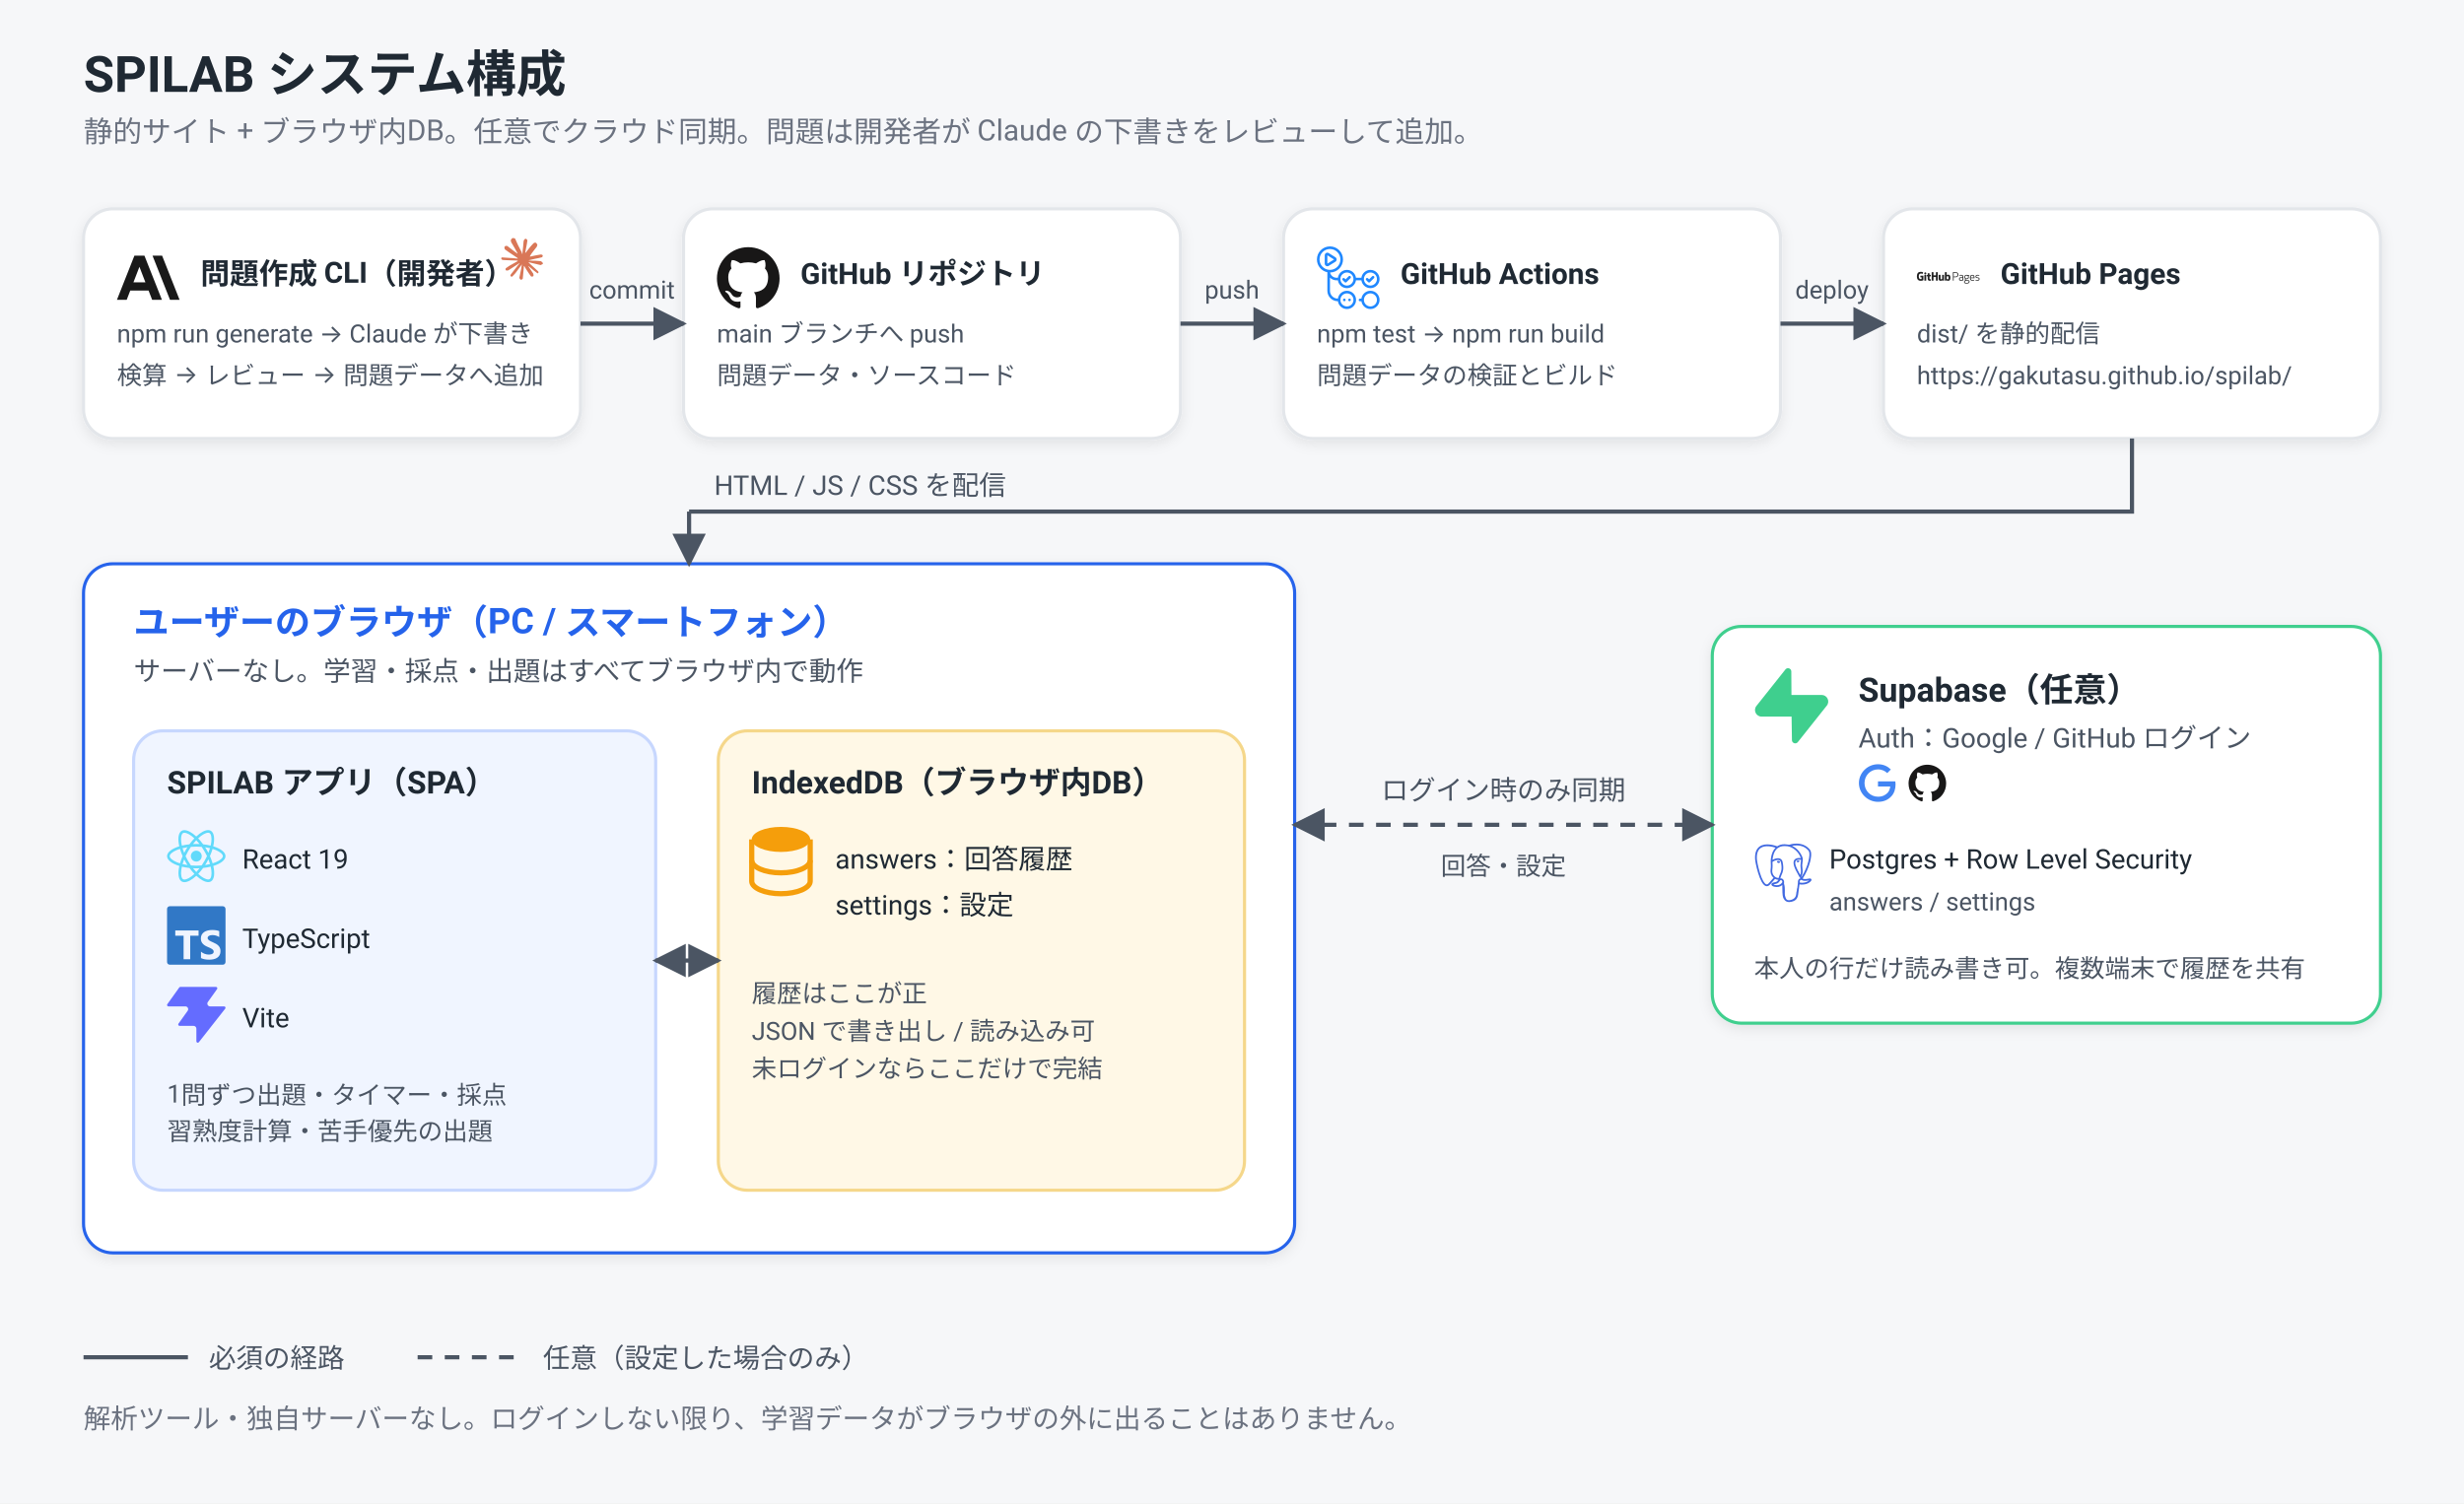
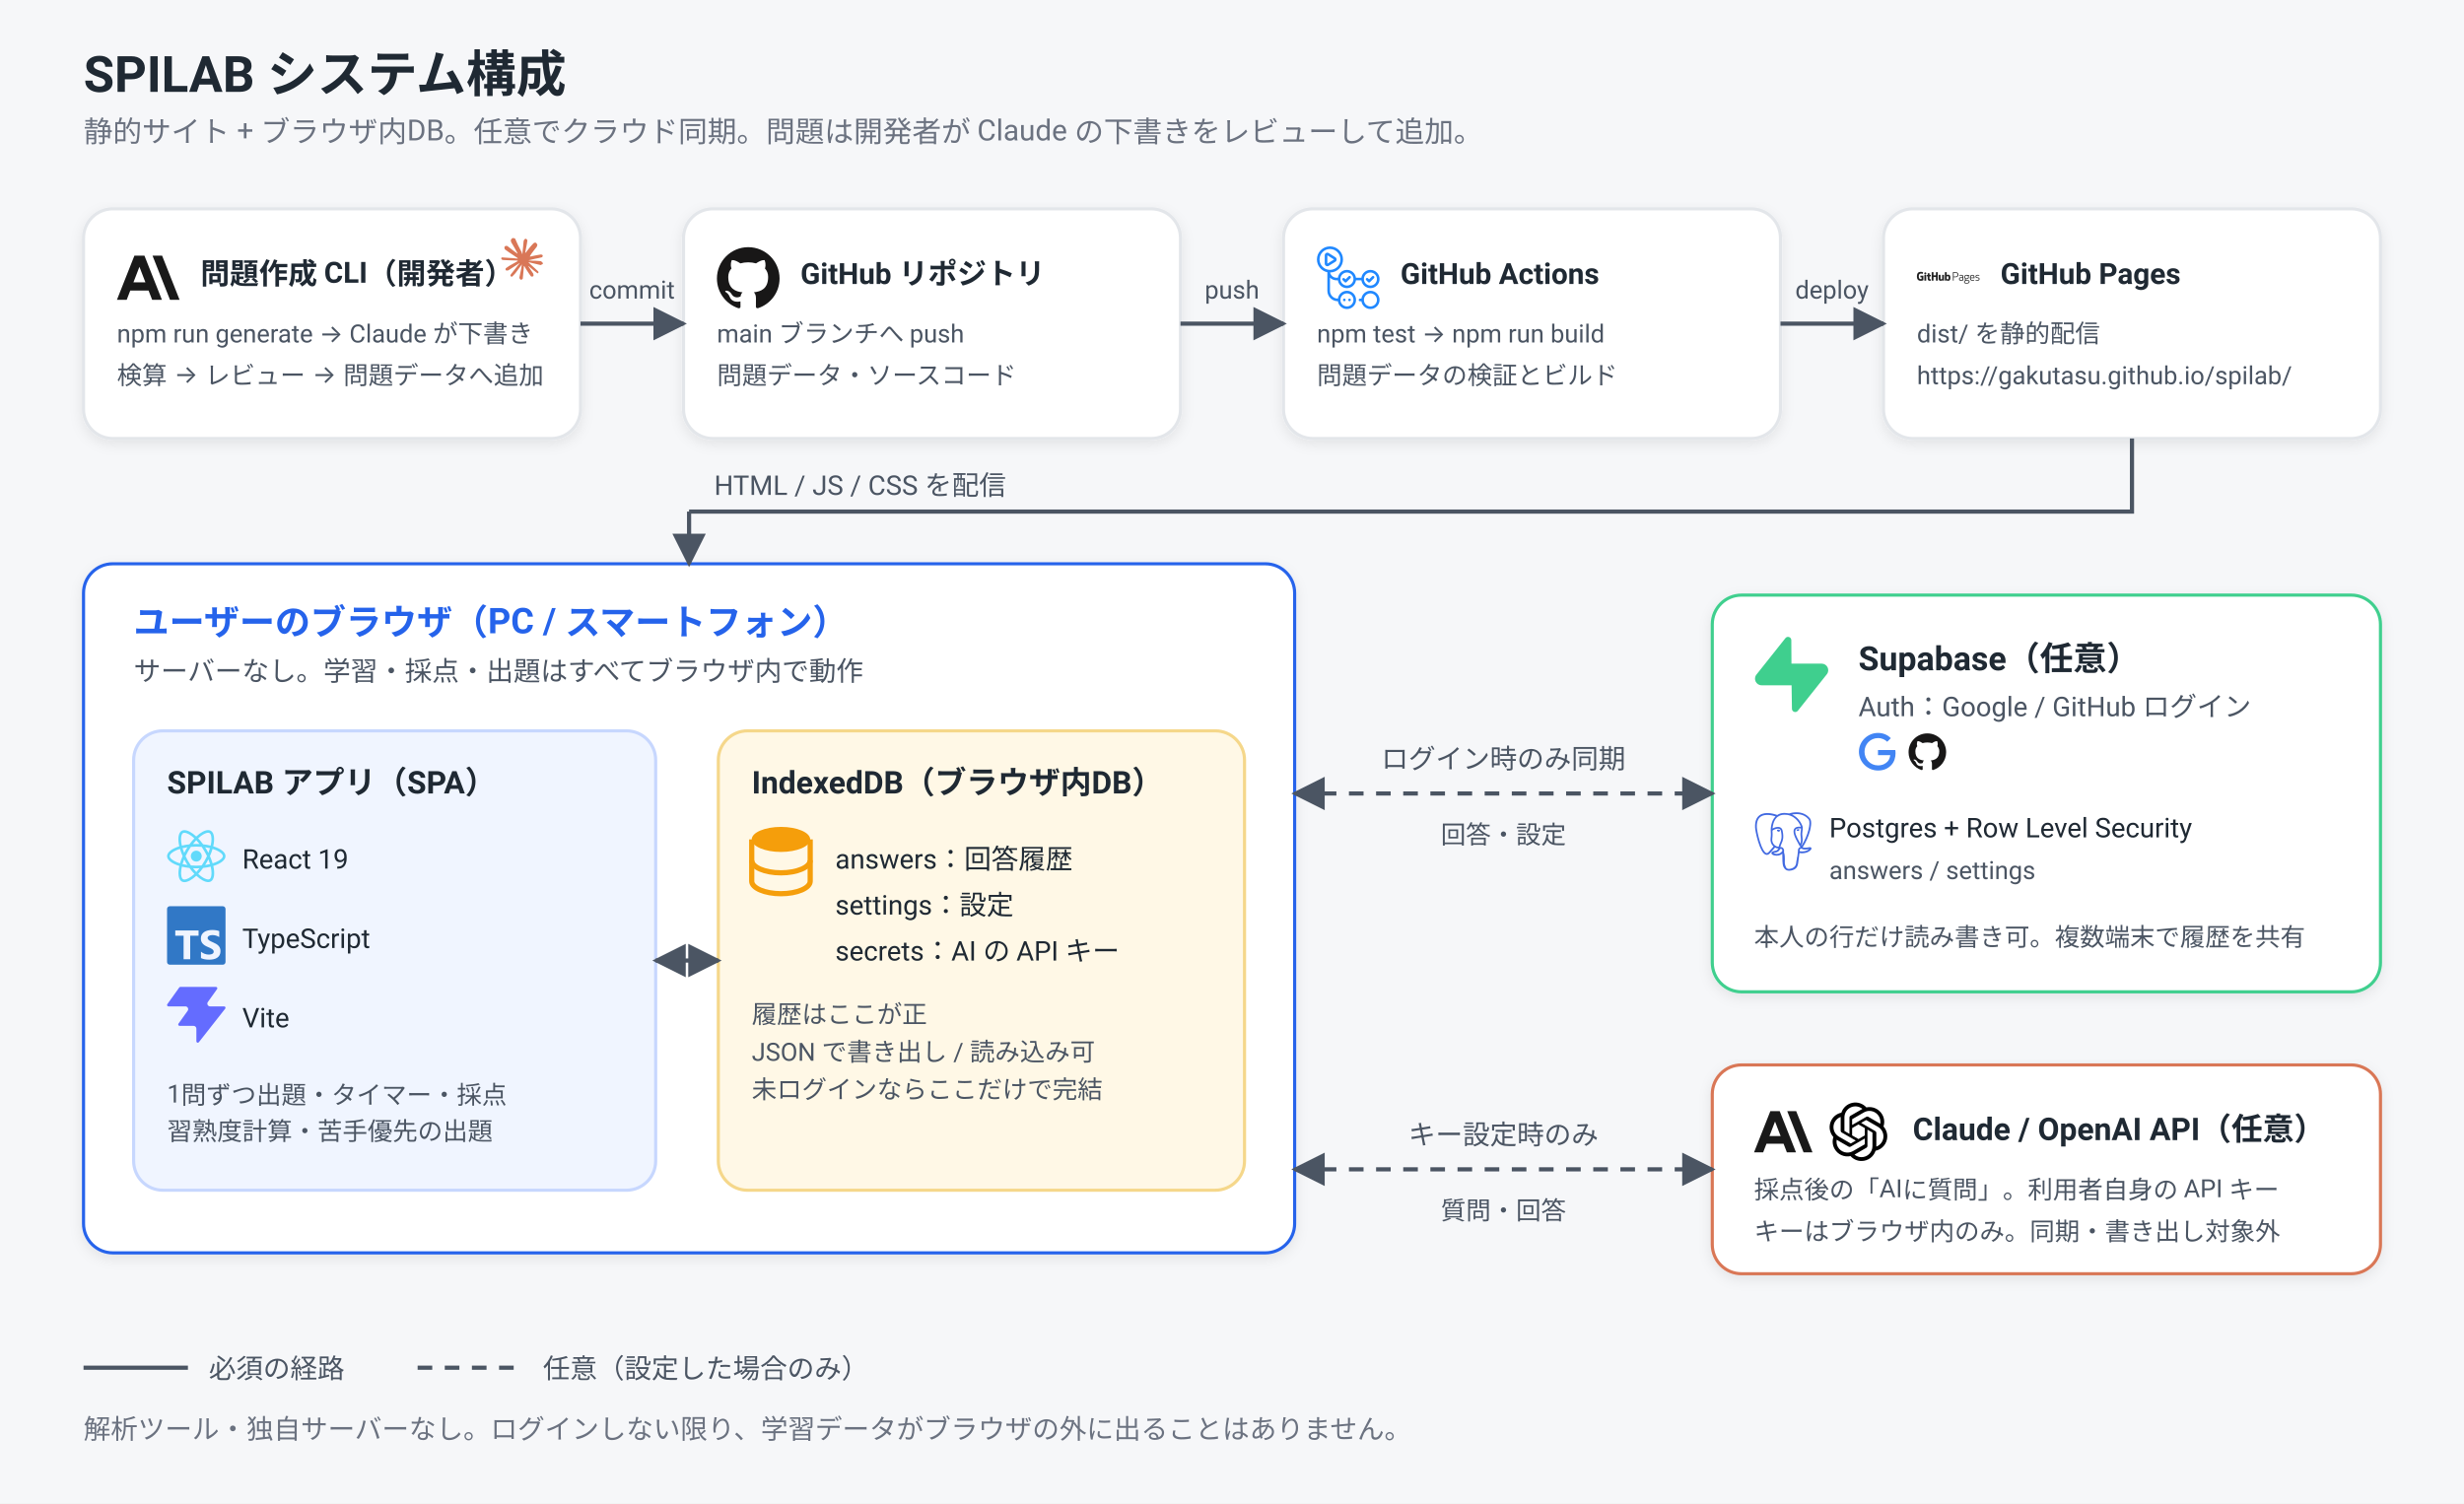
<svg xmlns="http://www.w3.org/2000/svg" viewBox="0 0 1180 720" width="1180" height="720" font-family="system-ui, -apple-system, 'Segoe UI', Roboto, 'Hiragino Sans', 'Noto Sans JP', sans-serif">
  <defs>
    <marker id="arrow" viewBox="0 0 10 10" refX="9" refY="5" markerWidth="8" markerHeight="8" orient="auto-start-reverse">
      <path d="M0,0 L10,5 L0,10 z" fill="#4b5563" />
    </marker>
    <marker id="arrowRev" viewBox="0 0 10 10" refX="1" refY="5" markerWidth="8" markerHeight="8" orient="auto">
      <path d="M10,0 L0,5 L10,10 z" fill="#4b5563" />
    </marker>
    <filter id="shadow" x="-5%" y="-5%" width="110%" height="115%">
      <feDropShadow dx="0" dy="2" stdDeviation="3" flood-color="#0f172a" flood-opacity="0.08" />
    </filter>
  </defs>
  <rect width="1180" height="720" fill="#f6f7f9" />
  <text x="40" y="44" font-size="24" font-weight="700" fill="#1f2933" text-anchor="start">SPILAB システム構成</text>
  <text x="40" y="68" font-size="14" font-weight="400" fill="#6b7280" text-anchor="start">静的サイト + ブラウザ内DB。任意でクラウド同期。問題は開発者が Claude の下書きをレビューして追加。</text>
  <g filter="url(#shadow)">
    <rect x="40.0" y="100" width="238" height="110" rx="14" fill="#ffffff" stroke="#e3e6ea" stroke-width="1.5" />
  </g>
  <g transform="translate(56.0,118) scale(1.25)">
    <path fill="#191919" d="M17.304 3.541h-3.672l6.696 16.918H24Zm-10.608 0L0 20.459h3.744l1.369-3.553h7.005l1.369 3.553h3.744L10.536 3.541Zm-.371 10.223 2.291-5.946 2.291 5.946Z" />
  </g>
  <text x="96.0" y="136" font-size="14" font-weight="700" fill="#1f2933" text-anchor="start">問題作成 CLI（開発者）</text>
  <text x="56.0" y="164" font-size="12" font-weight="400" fill="#4b5563" text-anchor="start">npm run generate → Claude が下書き</text>
  <text x="56.0" y="184" font-size="12" font-weight="400" fill="#4b5563" text-anchor="start">検算 → レビュー → 問題データへ追加</text>
  <g filter="url(#shadow)">
    <rect x="327.333" y="100" width="238" height="110" rx="14" fill="#ffffff" stroke="#e3e6ea" stroke-width="1.5" />
  </g>
  <g transform="translate(343.3333,118) scale(1.25)">
    <path fill="#181717" d="M12 .297c-6.63 0-12 5.373-12 12 0 5.303 3.438 9.8 8.205 11.385.6.113.82-.258.82-.577 0-.285-.01-1.04-.015-2.04-3.338.724-4.042-1.61-4.042-1.61C4.422 18.07 3.633 17.7 3.633 17.7c-1.087-.744.084-.729.084-.729 1.205.084 1.838 1.236 1.838 1.236 1.07 1.835 2.809 1.305 3.495.998.108-.776.417-1.305.76-1.605-2.665-.3-5.466-1.332-5.466-5.93 0-1.31.465-2.38 1.235-3.22-.135-.303-.54-1.523.105-3.176 0 0 1.005-.322 3.3 1.23.96-.267 1.98-.399 3-.405 1.02.006 2.04.138 3 .405 2.28-1.552 3.285-1.23 3.285-1.23.645 1.653.24 2.873.12 3.176.765.84 1.23 1.91 1.23 3.22 0 4.61-2.805 5.625-5.475 5.92.42.36.81 1.096.81 2.22 0 1.606-.015 2.896-.015 3.286 0 .315.21.69.825.57C20.565 22.092 24 17.592 24 12.297c0-6.627-5.373-12-12-12" />
  </g>
  <text x="383.333" y="136" font-size="14" font-weight="700" fill="#1f2933" text-anchor="start">GitHub リポジトリ</text>
  <text x="343.333" y="164" font-size="12" font-weight="400" fill="#4b5563" text-anchor="start">main ブランチへ push</text>
  <text x="343.333" y="184" font-size="12" font-weight="400" fill="#4b5563" text-anchor="start">問題データ・ソースコード</text>
  <g filter="url(#shadow)">
    <rect x="614.667" y="100" width="238" height="110" rx="14" fill="#ffffff" stroke="#e3e6ea" stroke-width="1.5" />
  </g>
  <g transform="translate(630.6667,118) scale(1.25)">
    <path fill="#2088FF" d="M10.984 13.836a.5.5 0 0 1-.353-.146l-.745-.743a.5.5 0 1 1 .706-.708l.392.391 1.181-1.18a.5.5 0 0 1 .708.707l-1.535 1.533a.504.504 0 0 1-.354.146zm9.353-.147l1.534-1.532a.5.5 0 0 0-.707-.707l-1.181 1.18-.392-.391a.5.5 0 1 0-.706.708l.746.743a.497.497 0 0 0 .706-.001zM4.527 7.452l2.557-1.585A1 1 0 0 0 7.09 4.17L4.533 2.56A1 1 0 0 0 3 3.406v3.196a1.001 1.001 0 0 0 1.527.85zm2.03-2.436L4 6.602V3.406l2.557 1.61zM24 12.5c0 1.93-1.57 3.5-3.5 3.5a3.503 3.503 0 0 1-3.46-3h-2.08a3.503 3.503 0 0 1-3.46 3 3.502 3.502 0 0 1-3.46-3h-.558c-.972 0-1.85-.399-2.482-1.042V17c0 1.654 1.346 3 3 3h.04c.244-1.693 1.7-3 3.46-3 1.93 0 3.5 1.57 3.5 3.5S13.43 24 11.5 24a3.502 3.502 0 0 1-3.46-3H8c-2.206 0-4-1.794-4-4V9.899A5.008 5.008 0 0 1 0 5c0-2.757 2.243-5 5-5s5 2.243 5 5a5.005 5.005 0 0 1-4.952 4.998A2.482 2.482 0 0 0 7.482 12h.558c.244-1.693 1.7-3 3.46-3a3.502 3.502 0 0 1 3.46 3h2.08a3.503 3.503 0 0 1 3.46-3c1.93 0 3.5 1.57 3.5 3.5zm-15 8c0 1.378 1.122 2.5 2.5 2.5s2.5-1.122 2.5-2.5-1.122-2.5-2.5-2.5S9 19.122 9 20.5zM5 9c2.206 0 4-1.794 4-4S7.206 1 5 1 1 2.794 1 5s1.794 4 4 4zm9 3.5c0-1.378-1.122-2.5-2.5-2.5S9 11.122 9 12.5s1.122 2.5 2.5 2.5 2.5-1.122 2.5-2.5zm9 0c0-1.378-1.122-2.5-2.5-2.5S18 11.122 18 12.5s1.122 2.5 2.5 2.5 2.5-1.122 2.5-2.5zm-13 8a.5.5 0 1 0 1 0 .5.5 0 0 0-1 0zm2 0a.5.5 0 1 0 1 0 .5.5 0 0 0-1 0zm12 0c0 1.93-1.57 3.5-3.5 3.5a3.503 3.503 0 0 1-3.46-3.002c-.007.001-.013.005-.021.005l-.506.017h-.017a.5.5 0 0 1-.016-.999l.506-.017c.018-.002.035.006.052.007A3.503 3.503 0 0 1 20.5 17c1.93 0 3.5 1.57 3.5 3.5zm-1 0c0-1.378-1.122-2.5-2.5-2.5S18 19.122 18 20.5s1.122 2.5 2.5 2.5 2.5-1.122 2.5-2.5z" />
  </g>
  <text x="670.667" y="136" font-size="14" font-weight="700" fill="#1f2933" text-anchor="start">GitHub Actions</text>
  <text x="630.667" y="164" font-size="12" font-weight="400" fill="#4b5563" text-anchor="start">npm test → npm run build</text>
  <text x="630.667" y="184" font-size="12" font-weight="400" fill="#4b5563" text-anchor="start">問題データの検証とビルド</text>
  <g filter="url(#shadow)">
    <rect x="902.0" y="100" width="238" height="110" rx="14" fill="#ffffff" stroke="#e3e6ea" stroke-width="1.5" />
  </g>
  <g transform="translate(918.0,118) scale(1.25)">
    <path fill="#222222" d="M14.088 13.126h-.296V9.858h.998c.815 0 1.094.47 1.094.98s-.28.98-1.094.98h-.701v1.308zm0-1.582h.74a.642.642 0 0 0 .733-.705.642.642 0 0 0-.732-.706h-.741zm2.881-.37a1.913 1.913 0 0 0-.653.11v-.262a1.756 1.756 0 0 1 .653-.118c.654 0 .824.297.824.732v1.49h-.17l-.066-.174a1.143 1.143 0 0 1-.657.218.663.663 0 0 1-.763-.702c0-.37.205-.645.776-.68l.575-.035v-.122c0-.318-.113-.457-.519-.457zm-.078.85c-.31.03-.445.192-.445.445 0 .196.048.431.462.431a1.056 1.056 0 0 0 .58-.174v-.758zm1.86.493a.252.252 0 0 0-.083.16c0 .11.053.158.166.17l.74.088c.41.044.598.205.598.584 0 .532-.532.74-1.133.74-.61 0-.976-.178-.976-.657a.609.609 0 0 1 .449-.575v-.005a.321.321 0 0 1-.14-.287.392.392 0 0 1 .166-.297.746.746 0 0 1-.349-.714c0-.449.192-.82.85-.82a1.36 1.36 0 0 1 .349.044h.74v.165l-.365.105a.908.908 0 0 1 .126.505c0 .449-.192.82-.85.82a1.397 1.397 0 0 1-.288-.027zm.127.588c-.288.065-.532.2-.532.48 0 .322.244.413.693.413.435 0 .845-.109.845-.48 0-.221-.105-.309-.37-.34zm.727-1.381c0-.288-.056-.554-.566-.554-.51 0-.567.266-.567.554 0 .288.057.553.567.553.51 0 .566-.266.566-.554zm1.637-.82c.74 0 .828.506.828 1.133v.14h-1.438c.018.379.118.723.61.723a1.665 1.665 0 0 0 .719-.122v.261a1.765 1.765 0 0 1-.719.131c-.736 0-.915-.505-.915-1.133s.179-1.133.915-1.133zm-.61 1.024h1.133c0-.387-.022-.753-.523-.753-.506 0-.597.36-.61.753zm2.601-.052c.619.057.767.266.767.623 0 .336-.213.671-.876.671a2.147 2.147 0 0 1-.649-.109V12.8a1.924 1.924 0 0 0 .654.1c.453 0 .575-.192.575-.397 0-.2-.061-.34-.492-.374-.632-.057-.763-.28-.763-.58 0-.31.2-.645.815-.645a1.627 1.627 0 0 1 .627.11v.26a1.799 1.799 0 0 0-.631-.1c-.432 0-.523.162-.523.376 0 .19.078.29.496.326zm-20.787-.659H1.38a.05.05 0 0 0-.05.05v.522a.05.05 0 0 0 .05.05h.416v.649a1.267 1.267 0 0 1-.351.032c-.305 0-.731-.112-.731-1.048s.443-1.06.86-1.06a1.69 1.69 0 0 1 .614.094.05.05 0 0 0 .06-.05l.12-.504a.047.047 0 0 0-.02-.039 1.715 1.715 0 0 0-.903-.165C.73 9.748 0 10.05 0 11.508s.837 1.675 1.542 1.675a1.736 1.736 0 0 0 .938-.25.043.043 0 0 0 .016-.038v-1.628a.05.05 0 0 0-.05-.05zm5.545-1.294a.05.05 0 0 0-.05-.05H7.34a.05.05 0 0 0-.05.05v1.161h-.936V9.923a.05.05 0 0 0-.05-.05h-.6a.05.05 0 0 0-.05.05v3.145a.05.05 0 0 0 .05.05h.6a.05.05 0 0 0 .05-.05v-1.345h.937l-.002 1.345a.05.05 0 0 0 .05.05h.603a.05.05 0 0 0 .05-.05zm-4.389.412a.388.388 0 1 0-.387.392.39.39 0 0 0 .387-.392zm-.042 2.068v-1.451a.05.05 0 0 0-.05-.05h-.6a.057.057 0 0 0-.051.056v2.08c0 .06.038.079.087.079h.54c.06 0 .074-.03.074-.08zm6.764-1.497h-.597a.05.05 0 0 0-.05.05v1.542a.673.673 0 0 1-.367.11c-.215 0-.272-.097-.272-.307v-1.344a.05.05 0 0 0-.05-.05h-.604a.05.05 0 0 0-.05.05v1.446c0 .626.348.779.828.779a1.398 1.398 0 0 0 .71-.217 1.274 1.274 0 0 0 .022.128.052.052 0 0 0 .044.027l.385-.002a.05.05 0 0 0 .05-.05v-2.112a.05.05 0 0 0-.05-.05zm1.662-.07a1.121 1.121 0 0 0-.569.15V9.923a.05.05 0 0 0-.05-.05h-.602a.05.05 0 0 0-.05.05v3.145a.05.05 0 0 0 .05.05h.418a.05.05 0 0 0 .044-.027.973.973 0 0 0 .025-.144 1.08 1.08 0 0 0 .713.233c.548 0 .862-.278.862-1.248s-.502-1.095-.841-1.095zm-.235 1.771a.716.716 0 0 1-.347-.1v-.996a.793.793 0 0 1 .308-.1c.215-.019.422.046.422.558 0 .54-.094.647-.383.639zm-6.475-1.706h-.45l-.002-.595c0-.023-.011-.034-.037-.034h-.615c-.024 0-.036.01-.036.033v.615l-.33.08a.05.05 0 0 0-.035.048v.387a.05.05 0 0 0 .05.05h.315v.93c0 .692.484.76.812.76a1.375 1.375 0 0 0 .357-.06.046.046 0 0 0 .028-.044l.001-.426a.05.05 0 0 0-.05-.05c-.026 0-.094.01-.163.01-.221 0-.296-.102-.296-.236v-.884h.451a.05.05 0 0 0 .05-.05v-.484a.05.05 0 0 0-.05-.05z" />
  </g>
  <text x="958.0" y="136" font-size="14" font-weight="700" fill="#1f2933" text-anchor="start">GitHub Pages</text>
  <text x="918.0" y="164" font-size="12" font-weight="400" fill="#4b5563" text-anchor="start">dist/ を静的配信</text>
  <text x="918.0" y="184" font-size="12" font-weight="400" fill="#4b5563" text-anchor="start">https://gakutasu.github.io/spilab/</text>
  <g transform="translate(240.0,114) scale(0.8333)">
    <path fill="#D97757" d="m4.714 15.956 4.717-2.647.079-.231-.079-.128h-.231l-.789-.049-2.696-.073-2.337-.097-2.265-.121-.571-.121-.534-.704.055-.352.48-.322.686.061 1.518.103 2.277.158 1.651.097 2.447.255h.389l.055-.158-.134-.097-.103-.097L6.973 9.836l-2.55-1.688-1.336-.971-.723-.492-.364-.461-.158-1.008.656-.723.88.061.225.061.892.686 1.906 1.475 2.489 1.834.364.303.146-.103.018-.073-.164-.273-1.354-2.447-1.445-2.489-.643-1.032-.17-.619c-.061-.255-.103-.467-.103-.729L6.287.134 6.7 0l.996.134.419.364.619 1.415 1.002 2.228 1.554 3.03.455.898.243.832.091.255h.158v-.146l.128-1.706.237-2.095.231-2.696.079-.759.376-.911.747-.492.583.279.48.686-.067.443-.285 1.852-.559 2.902-.364 1.943h.212l.243-.243.984-1.305 1.651-2.064.729-.82.85-.905.546-.431h1.032l.759 1.129-.34 1.166-1.062 1.348-.88 1.141-1.263 1.7-.789 1.36.073.109.188-.018 2.853-.607 1.542-.279 1.84-.316.832.389.091.395-.328.807-1.967.486-2.307.461-3.436.814-.043.03.049.061 1.548.146.662.036h1.621l3.018.225.789.522.474.638-.079.486-1.214.619-1.639-.389-3.825-.911-1.311-.328h-.182v.109l1.093 1.069 2.003 1.809 2.507 2.331.128.577-.322.455-.34-.049-2.204-1.657-.85-.747-1.925-1.621h-.128v.17l.443.65 2.344 3.521.121 1.081-.17.352-.607.212-.668-.121-1.372-1.925L14.38 17.959l-1.141-1.943-.14.079-.674 7.255-.316.37-.729.279-.607-.461-.322-.747.322-1.475.389-1.925.316-1.53.285-1.9.17-.631-.012-.043-.14.018-1.433 1.967-2.18 2.945-1.724 1.846-.413.164-.716-.37.067-.662.401-.589 2.386-3.036 1.439-1.882.929-1.087-.006-.158h-.055l-6.338 4.116-1.129.146-.486-.455.061-.747.231-.243 1.906-1.311Z" />
  </g>
  <line x1="278.0" y1="155" x2="327.333" y2="155" stroke="#4b5563" stroke-width="2" marker-end="url(#arrow)" />
  <text x="302.667" y="143" font-size="12" fill="#4b5563" text-anchor="middle">commit</text>
  <line x1="565.333" y1="155" x2="614.667" y2="155" stroke="#4b5563" stroke-width="2" marker-end="url(#arrow)" />
  <text x="590.0" y="143" font-size="12" fill="#4b5563" text-anchor="middle">push</text>
  <line x1="852.667" y1="155" x2="902.0" y2="155" stroke="#4b5563" stroke-width="2" marker-end="url(#arrow)" />
  <text x="877.333" y="143" font-size="12" fill="#4b5563" text-anchor="middle">deploy</text>
  <g filter="url(#shadow)">
    <rect x="40" y="270" width="580" height="330" rx="14" fill="#ffffff" stroke="#2563eb" stroke-width="1.5" />
  </g>
  <text x="64" y="304" font-size="17" font-weight="700" fill="#2563eb" text-anchor="start">ユーザーのブラウザ（PC / スマートフォン）</text>
  <text x="64" y="326" font-size="13" font-weight="400" fill="#4b5563" text-anchor="start">サーバーなし。学習・採点・出題はすべてブラウザ内で動作</text>
  <rect x="64" y="350" width="250" height="220" rx="14" fill="#f0f5ff" stroke="#c7d7fe" stroke-width="1.5" />
  <text x="80" y="380" font-size="15" font-weight="700" fill="#1f2933" text-anchor="start">SPILAB アプリ（SPA）</text>
  <g transform="translate(80,396) scale(1.1667)">
    <path fill="#61DAFB" d="M14.23 12.004a2.236 2.236 0 0 1-2.235 2.236 2.236 2.236 0 0 1-2.236-2.236 2.236 2.236 0 0 1 2.235-2.236 2.236 2.236 0 0 1 2.236 2.236zm2.648-10.69c-1.346 0-3.107.96-4.888 2.622-1.78-1.653-3.542-2.602-4.887-2.602-.41 0-.783.093-1.106.278-1.375.793-1.683 3.264-.973 6.365C1.98 8.917 0 10.42 0 12.004c0 1.59 1.99 3.097 5.043 4.03-.704 3.113-.39 5.588.988 6.38.32.187.69.275 1.102.275 1.345 0 3.107-.96 4.888-2.624 1.78 1.654 3.542 2.603 4.887 2.603.41 0 .783-.09 1.106-.275 1.374-.792 1.683-3.263.973-6.365C22.02 15.096 24 13.59 24 12.004c0-1.59-1.99-3.097-5.043-4.032.704-3.11.39-5.587-.988-6.38-.318-.184-.688-.277-1.092-.278zm-.005 1.09v.006c.225 0 .406.044.558.127.666.382.955 1.835.73 3.704-.054.46-.142.945-.25 1.44-.96-.236-2.006-.417-3.107-.534-.66-.905-1.345-1.727-2.035-2.447 1.592-1.48 3.087-2.292 4.105-2.295zm-9.77.02c1.012 0 2.514.808 4.11 2.28-.686.72-1.37 1.537-2.02 2.442-1.107.117-2.154.298-3.113.538-.112-.49-.195-.964-.254-1.42-.23-1.868.054-3.32.714-3.707.19-.09.4-.127.563-.132zm4.882 3.05c.455.468.91.992 1.36 1.564-.44-.02-.89-.034-1.345-.034-.46 0-.915.01-1.36.034.44-.572.895-1.096 1.345-1.565zM12 8.1c.74 0 1.477.034 2.202.093.406.582.802 1.203 1.183 1.86.372.64.71 1.29 1.018 1.946-.308.655-.646 1.31-1.013 1.95-.38.66-.773 1.288-1.18 1.87-.728.063-1.466.098-2.21.098-.74 0-1.477-.035-2.202-.093-.406-.582-.802-1.204-1.183-1.86-.372-.64-.71-1.29-1.018-1.946.303-.657.646-1.313 1.013-1.954.38-.66.773-1.286 1.18-1.868.728-.064 1.466-.098 2.21-.098zm-3.635.254c-.24.377-.48.763-.704 1.16-.225.39-.435.782-.635 1.174-.265-.656-.49-1.31-.676-1.947.64-.15 1.315-.283 2.015-.386zm7.26 0c.695.103 1.365.23 2.006.387-.18.632-.405 1.282-.66 1.933-.2-.39-.41-.783-.64-1.174-.225-.392-.465-.774-.705-1.146zm3.063.675c.484.15.944.317 1.375.498 1.732.74 2.852 1.708 2.852 2.476-.005.768-1.125 1.74-2.857 2.475-.42.18-.88.342-1.355.493-.28-.958-.646-1.956-1.1-2.98.45-1.017.81-2.01 1.085-2.964zm-13.395.004c.278.96.645 1.957 1.1 2.98-.45 1.017-.812 2.01-1.086 2.964-.484-.15-.944-.318-1.37-.5-1.732-.737-2.852-1.706-2.852-2.474 0-.768 1.12-1.742 2.852-2.476.42-.18.88-.342 1.356-.494zm11.678 4.28c.265.657.49 1.312.676 1.948-.64.157-1.316.29-2.016.39.24-.375.48-.762.705-1.158.225-.39.435-.788.636-1.18zm-9.945.02c.2.392.41.783.64 1.175.23.39.465.772.705 1.143-.695-.102-1.365-.23-2.006-.386.18-.63.406-1.282.66-1.933zM17.92 16.32c.112.493.2.968.254 1.423.23 1.868-.054 3.32-.714 3.708-.147.09-.338.128-.563.128-1.012 0-2.514-.807-4.11-2.28.686-.72 1.37-1.536 2.02-2.44 1.107-.118 2.154-.3 3.113-.54zm-11.83.01c.96.234 2.006.415 3.107.532.66.905 1.345 1.727 2.035 2.446-1.595 1.483-3.092 2.295-4.11 2.295-.22-.005-.406-.05-.553-.132-.666-.38-.955-1.834-.73-3.703.054-.46.142-.944.25-1.438zm4.56.64c.44.02.89.034 1.345.034.46 0 .915-.01 1.36-.034-.44.572-.895 1.095-1.345 1.565-.455-.47-.91-.993-1.36-1.565z" />
  </g>
  <text x="116" y="416" font-size="13" font-weight="400" fill="#1f2933" text-anchor="start">React 19</text>
  <g transform="translate(80,434) scale(1.1667)">
    <path fill="#3178C6" d="M1.125 0C.502 0 0 .502 0 1.125v21.75C0 23.498.502 24 1.125 24h21.75c.623 0 1.125-.502 1.125-1.125V1.125C24 .502 23.498 0 22.875 0zm17.363 9.75c.612 0 1.154.037 1.627.111a6.38 6.38 0 0 1 1.306.34v2.458a3.95 3.95 0 0 0-.643-.361 5.093 5.093 0 0 0-.717-.26 5.453 5.453 0 0 0-1.426-.2c-.3 0-.573.028-.819.086a2.1 2.1 0 0 0-.623.242c-.17.104-.3.229-.393.374a.888.888 0 0 0-.14.49c0 .196.053.373.156.529.104.156.252.304.443.444s.423.276.696.41c.273.135.582.274.926.416.47.197.892.407 1.266.628.374.222.695.473.963.753.268.279.472.598.614.957.142.359.214.776.214 1.253 0 .657-.125 1.21-.373 1.656a3.033 3.033 0 0 1-1.012 1.085 4.38 4.38 0 0 1-1.487.596c-.566.12-1.163.18-1.79.18a9.916 9.916 0 0 1-1.84-.164 5.544 5.544 0 0 1-1.512-.493v-2.63a5.033 5.033 0 0 0 3.237 1.2c.333 0 .624-.03.872-.09.249-.06.456-.144.623-.25.166-.108.29-.234.373-.38a1.023 1.023 0 0 0-.074-1.089 2.12 2.12 0 0 0-.537-.5 5.597 5.597 0 0 0-.807-.444 27.72 27.72 0 0 0-1.007-.436c-.918-.383-1.602-.852-2.053-1.405-.45-.553-.676-1.222-.676-2.005 0-.614.123-1.141.369-1.582.246-.441.58-.804 1.004-1.089a4.494 4.494 0 0 1 1.47-.629 7.536 7.536 0 0 1 1.77-.201zm-15.113.188h9.563v2.166H9.506v9.646H6.789v-9.646H3.375z" />
  </g>
  <text x="116" y="454" font-size="13" font-weight="400" fill="#1f2933" text-anchor="start">TypeScript</text>
  <g transform="translate(80,472) scale(1.1667)">
    <path fill="#646CFF" d="M13.056 23.238a.57.57 0 0 1-1.02-.355v-5.202c0-.63-.512-1.143-1.144-1.143H5.148a.57.57 0 0 1-.464-.903l3.777-5.29c.54-.753 0-1.804-.93-1.804H.57a.574.574 0 0 1-.543-.746.6.6 0 0 1 .08-.157L5.008.78a.57.57 0 0 1 .467-.24h14.589a.57.57 0 0 1 .466.903l-3.778 5.29c-.54.755 0 1.806.93 1.806h5.745c.238 0 .424.138.513.322a.56.56 0 0 1-.063.603z" />
  </g>
  <text x="116" y="492" font-size="13" font-weight="400" fill="#1f2933" text-anchor="start">Vite</text>
  <text x="80" y="528" font-size="12" font-weight="400" fill="#4b5563" text-anchor="start">1問ずつ出題・タイマー・採点</text>
  <text x="80" y="546" font-size="12" font-weight="400" fill="#4b5563" text-anchor="start">習熟度計算・苦手優先の出題</text>
  <rect x="344" y="350" width="252" height="220" rx="14" fill="#fff8e6" stroke="#f5d78a" stroke-width="1.5" />
  <text x="360" y="380" font-size="15" font-weight="700" fill="#1f2933" text-anchor="start">IndexedDB（ブラウザ内DB）</text>
  <g transform="translate(360,396)">
    <ellipse cx="14" cy="6" rx="14" ry="6" fill="#f59e0b" />
    <path d="M0 6v20c0 3.3 6.3 6 14 6s14-2.7 14-6V6" fill="none" stroke="#f59e0b" stroke-width="2.5" />
    <path d="M0 16c0 3.3 6.3 6 14 6s14-2.7 14-6" fill="none" stroke="#f59e0b" stroke-width="2.5" />
  </g>
  <text x="400" y="416" font-size="13" font-weight="400" fill="#1f2933" text-anchor="start">answers：回答履歴</text>
  <text x="400" y="438" font-size="13" font-weight="400" fill="#1f2933" text-anchor="start">settings：設定</text>
-   <text x="360" y="480" font-size="12" font-weight="400" fill="#4b5563" text-anchor="start">履歴はここが正</text>
-   <text x="360" y="498" font-size="12" font-weight="400" fill="#4b5563" text-anchor="start">JSON で書き出し / 読み込み可</text>
-   <text x="360" y="516" font-size="12" font-weight="400" fill="#4b5563" text-anchor="start">未ログインならここだけで完結</text>
+   <text x="400" y="460" font-size="13" font-weight="400" fill="#1f2933" text-anchor="start">secrets：AI の API キー</text>
+   <text x="360" y="490" font-size="12" font-weight="400" fill="#4b5563" text-anchor="start">履歴はここが正</text>
+   <text x="360" y="508" font-size="12" font-weight="400" fill="#4b5563" text-anchor="start">JSON で書き出し / 読み込み可</text>
+   <text x="360" y="526" font-size="12" font-weight="400" fill="#4b5563" text-anchor="start">未ログインならここだけで完結</text>
  <line x1="314" y1="460.0" x2="344" y2="460.0" stroke="#4b5563" stroke-width="2" marker-end="url(#arrow)" marker-start="url(#arrowRev)" />
  <path d="M1021.0 210 V 245 H 330.0" fill="none" stroke="#4b5563" stroke-width="2" />
  <line x1="330.0" y1="245" x2="330.0" y2="270" stroke="#4b5563" stroke-width="2" marker-end="url(#arrow)" />
  <text x="342.0" y="237" font-size="13" fill="#4b5563" text-anchor="start">HTML / JS / CSS を配信</text>
  <g filter="url(#shadow)">
-     <rect x="820" y="300" width="320" height="190" rx="14" fill="#ffffff" stroke="#3FCF8E" stroke-width="1.5" />
+     <rect x="820" y="285" width="320" height="190" rx="14" fill="#ffffff" stroke="#3FCF8E" stroke-width="1.5" />
  </g>
-   <g transform="translate(840,320) scale(1.5)">
+   <g transform="translate(840,305) scale(1.5)">
    <path fill="#3FCF8E" d="M11.9 1.036c-.015-.986-1.26-1.41-1.874-.637L.764 12.05C-.33 13.427.65 15.455 2.409 15.455h9.579l.113 7.51c.014.985 1.259 1.408 1.873.636l9.262-11.653c1.093-1.375.113-3.403-1.645-3.403h-9.642z" />
  </g>
-   <text x="890" y="336" font-size="16" font-weight="700" fill="#1f2933" text-anchor="start">Supabase（任意）</text>
-   <text x="890" y="358" font-size="13" font-weight="400" fill="#4b5563" text-anchor="start">Auth：Google / GitHub ログイン</text>
-   <g transform="translate(890,366) scale(0.75)">
+   <text x="890" y="321" font-size="16" font-weight="700" fill="#1f2933" text-anchor="start">Supabase（任意）</text>
+   <text x="890" y="343" font-size="13" font-weight="400" fill="#4b5563" text-anchor="start">Auth：Google / GitHub ログイン</text>
+   <g transform="translate(890,351) scale(0.75)">
    <path fill="#4285F4" d="M12.48 10.92v3.28h7.84c-.24 1.84-.853 3.187-1.787 4.133-1.147 1.147-2.933 2.4-6.053 2.4-4.827 0-8.6-3.893-8.6-8.72s3.773-8.72 8.6-8.72c2.6 0 4.507 1.027 5.907 2.347l2.307-2.307C18.747 1.44 16.133 0 12.48 0 5.867 0 .307 5.387.307 12s5.56 12 12.173 12c3.573 0 6.267-1.173 8.373-3.36 2.16-2.16 2.84-5.213 2.84-7.667 0-.76-.053-1.467-.173-2.053H12.48z" />
  </g>
-   <g transform="translate(914,366) scale(0.75)">
+   <g transform="translate(914,351) scale(0.75)">
    <path fill="#181717" d="M12 .297c-6.63 0-12 5.373-12 12 0 5.303 3.438 9.8 8.205 11.385.6.113.82-.258.82-.577 0-.285-.01-1.04-.015-2.04-3.338.724-4.042-1.61-4.042-1.61C4.422 18.07 3.633 17.7 3.633 17.7c-1.087-.744.084-.729.084-.729 1.205.084 1.838 1.236 1.838 1.236 1.07 1.835 2.809 1.305 3.495.998.108-.776.417-1.305.76-1.605-2.665-.3-5.466-1.332-5.466-5.93 0-1.31.465-2.38 1.235-3.22-.135-.303-.54-1.523.105-3.176 0 0 1.005-.322 3.3 1.23.96-.267 1.98-.399 3-.405 1.02.006 2.04.138 3 .405 2.28-1.552 3.285-1.23 3.285-1.23.645 1.653.24 2.873.12 3.176.765.84 1.23 1.91 1.23 3.22 0 4.61-2.805 5.625-5.475 5.92.42.36.81 1.096.81 2.22 0 1.606-.015 2.896-.015 3.286 0 .315.21.69.825.57C20.565 22.092 24 17.592 24 12.297c0-6.627-5.373-12-12-12" />
  </g>
-   <g transform="translate(840,404) scale(1.1667)">
+   <g transform="translate(840,389) scale(1.1667)">
    <path fill="#4169E1" d="M23.559 14.723a.527.527 0 0 0-.056-.119c-.139-.263-.477-.342-1.007-.232-1.653.341-2.293.131-2.526-.019 1.342-2.048 2.445-4.522 3.041-6.83.271-1.051.798-3.524.122-4.732a1.564 1.564 0 0 0-.151-.235C21.693.909 19.801.025 17.51.001c-1.495-.016-2.771.346-3.116.479a9.449 9.449 0 0 0-.516-.082 8.044 8.044 0 0 0-1.311-.128c-1.182-.018-2.204.264-3.05.841-.857-.321-4.789-1.645-7.222.079C.936 2.153.309 3.873.43 6.304c.041.818.507 3.334 1.242 5.744.46 1.506.939 2.702 1.433 3.582.553.994 1.126 1.593 1.714 1.79.447.149 1.133.144 1.858-.728.801-.964 1.59-1.826 1.945-2.207.435.235.906.362 1.39.377a.057.057 0 0 0 0.0.004 11.031 11.031 0 0 0-.247.305c-.339.43-.409.52-1.5.744-.31.064-1.134.234-1.146.811-.003.122.033.231.092.327.227.423.922.61 1.015.633 1.335.334 2.504.092 3.371-.679-.017 2.231.077 4.417.345 5.087.221.553.762 1.905 2.469 1.904.251 0 .526-.029.83-.094 1.782-.382 2.556-1.17 2.855-2.906.15-.871.402-2.875.539-4.101.017-.07.036-.121.057-.136.001-.001.07-.047.427.031a.367.367 0 0 0 .044.007l.254.022.015.001c.847.038 1.911-.143 2.531-.431.644-.299 1.806-1.032 1.595-1.67zM2.371 11.877c-.744-2.436-1.178-4.885-1.212-5.572-.109-2.171.417-3.683 1.562-4.493 1.837-1.299 4.84-.541 6.108-.13-.003.003-.007.006-.01.009-2.024 2.044-1.976 5.536-1.971 5.75-0.0.082.007.199.016.359.035.587.1 1.68-.073 2.918-.161 1.15.194 2.276.973 3.089.081.084.165.163.252.237-.347.371-1.1 1.193-1.903 2.158-.568.682-.96.552-1.089.509-.392-.131-.813-.587-1.238-1.322-.48-.839-.964-2.032-1.415-3.513zm6.007 5.087c-.171-.043-.327-.113-.432-.177.089-.039.237-.09.483-.141 1.283-.264 1.482-.451 1.914-1.0.099-.126.212-.269.367-.443a.355.355 0 0 0 .074-.13c.171-.151.272-.11.437-.042.156.065.308.26.369.475.029.102.062.294-.045.444-.904 1.266-2.222 1.249-3.168 1.013zm2.094-3.988-.052.141c-.133.357-.257.688-.333 1.003-.667-.002-1.317-.287-1.81-.802-.628-.655-.913-1.566-.782-2.5.183-1.308.115-2.447.079-3.059-.005-.086-.009-.161-.012-.22.296-.262 1.666-.996 2.643-.772.446.102.718.406.831.928.585 2.704.077 3.831-.33 4.736-.084.187-.163.363-.231.545zm7.364 4.572c-.017.177-.036.376-.062.596l-.146.438a.355.355 0 0 0-.018.108c-.006.475-.054.649-.115.869-.063.229-.135.489-.179 1.058-.11 1.414-.878 2.227-2.417 2.557-1.516.325-1.784-.497-2.021-1.222a6.582 6.582 0 0 0-.077-.227c-.215-.586-.191-1.412-.157-2.555.017-.561-.025-1.901-.33-2.646.004-.293.011-.591.019-.892a.353.353 0 0 0-.015-.113 1.493 1.493 0 0 0-.044-.208c-.123-.428-.421-.787-.78-.935-.142-.059-.404-.167-.718-.087.067-.276.183-.588.309-.925l.053-.142c.059-.16.134-.326.213-.501.426-.948 1.011-2.245.377-5.177-.237-1.098-1.03-1.634-2.232-1.51-.721.075-1.38.365-1.709.532a5.672 5.672 0 0 0-.196.104c.092-1.106.439-3.174 1.736-4.482a4.031 4.031 0 0 1 .303-.276.353.353 0 0 0 .145-.064c.752-.571 1.694-.851 2.802-.833.409.007.802.034 1.174.081 1.939.354 3.244 1.447 4.036 2.383.814.962 1.255 1.931 1.431 2.454-1.323-.135-2.223.127-2.68.779-.993 1.419.543 4.173 1.281 5.496.135.243.252.452.289.541.24.583.551.971.779 1.255.07.087.137.171.189.245-.401.116-1.121.383-1.055 1.717-.012.156-.042.447-.083.815-.046.208-.07.46-.099.766zm.89-1.621c-.041-.832.269-.918.597-1.01a2.857 2.857 0 0 0 .135-.041 1.202 1.202 0 0 0 .134.103c.57.377 1.582.421 3.007.134-.202.177-.519.399-.953.601-.41.19-1.096.333-1.747.364-.72.034-1.086-.081-1.172-.151zm.57-9.271c-.006.351-.054.669-.105 1.002-.055.358-.112.727-.126 1.176-.014.437.04.891.093 1.33.107.887.216 1.8-.207 2.701a3.527 3.527 0 0 1-.188-.386c-.053-.128-.167-.333-.325-.616-.616-1.104-2.057-3.69-1.319-4.745.38-.543 1.341-.566 2.178-.463zm.228 7.014a12.376 12.376 0 0 0-.085-.107l-.035-.044c.726-1.2.584-2.386.458-3.438-.052-.432-.101-.84-.088-1.223.013-.406.067-.754.118-1.091.064-.415.129-.844.111-1.351.013-.053.019-.116.012-.19-.046-.485-.6-1.938-1.729-3.253-.608-.707-1.49-1.497-2.689-2.039.525-.107 1.233-.203 2.024-.186 2.051.046 3.675.814 4.824 2.282a.908.908 0 0 1 .067.1c.723 1.356-.276 6.275-2.987 10.54zm-8.817-6.116c-.025.179-.309.422-.621.422a.582.582 0 0 1-.081-.006c-.187-.026-.377-.144-.506-.316-.046-.06-.12-.178-.105-.284.005-.04.026-.099.092-.149.118-.089.352-.123.61-.087.316.044.643.194.611.419zm7.931-.411c.011.079-.049.201-.153.31-.068.072-.212.196-.408.223a.546.546 0 0 1-.075.005c-.293 0-.541-.234-.561-.372-.024-.176.264-.311.561-.352.297-.041.611.009.636.185z" />
  </g>
-   <text x="876" y="416" font-size="13" font-weight="400" fill="#1f2933" text-anchor="start">Postgres + Row Level Security</text>
-   <text x="876" y="436" font-size="12" font-weight="400" fill="#4b5563" text-anchor="start">answers / settings</text>
-   <text x="840" y="468" font-size="12" font-weight="400" fill="#4b5563" text-anchor="start">本人の行だけ読み書き可。複数端末で履歴を共有</text>
-   <line x1="620" y1="395.0" x2="820" y2="395.0" stroke="#4b5563" stroke-width="2" stroke-dasharray="7 6" marker-end="url(#arrow)" marker-start="url(#arrowRev)" />
-   <text x="720.0" y="383.0" font-size="13" fill="#4b5563" text-anchor="middle">ログイン時のみ同期</text>
-   <text x="720.0" y="419.0" font-size="12" fill="#4b5563" text-anchor="middle">回答・設定</text>
-   <line x1="40" y1="650" x2="90" y2="650" stroke="#4b5563" stroke-width="2" />
-   <text x="100" y="655" font-size="13" font-weight="400" fill="#4b5563" text-anchor="start">必須の経路</text>
-   <line x1="200" y1="650" x2="250" y2="650" stroke="#4b5563" stroke-width="2" stroke-dasharray="7 6" />
-   <text x="260" y="655" font-size="13" font-weight="400" fill="#4b5563" text-anchor="start">任意（設定した場合のみ）</text>
-   <text x="40" y="684" font-size="13" font-weight="400" fill="#6b7280" text-anchor="start">解析ツール・独自サーバーなし。ログインしない限り、学習データがブラウザの外に出ることはありません。</text>
+   <text x="876" y="401" font-size="13" font-weight="400" fill="#1f2933" text-anchor="start">Postgres + Row Level Security</text>
+   <text x="876" y="421" font-size="12" font-weight="400" fill="#4b5563" text-anchor="start">answers / settings</text>
+   <text x="840" y="453" font-size="12" font-weight="400" fill="#4b5563" text-anchor="start">本人の行だけ読み書き可。複数端末で履歴を共有</text>
+   <line x1="620" y1="380.0" x2="820" y2="380.0" stroke="#4b5563" stroke-width="2" stroke-dasharray="7 6" marker-end="url(#arrow)" marker-start="url(#arrowRev)" />
+   <text x="720.0" y="368.0" font-size="13" fill="#4b5563" text-anchor="middle">ログイン時のみ同期</text>
+   <text x="720.0" y="404.0" font-size="12" fill="#4b5563" text-anchor="middle">回答・設定</text>
+   <g filter="url(#shadow)">
+     <rect x="820" y="510" width="320" height="100" rx="14" fill="#ffffff" stroke="#D97757" stroke-width="1.5" />
+   </g>
+   <g transform="translate(840,528) scale(1.1667)">
+     <path fill="#191919" d="M17.304 3.541h-3.672l6.696 16.918H24Zm-10.608 0L0 20.459h3.744l1.369-3.553h7.005l1.369 3.553h3.744L10.536 3.541Zm-.371 10.223 2.291-5.946 2.291 5.946Z" />
+   </g>
+   <g transform="translate(876,528) scale(1.1667)">
+     <path fill="#000000" d="M22.282 9.821a5.985 5.985 0 0 0-.516-4.911 6.046 6.046 0 0 0-6.51-2.9A6.065 6.065 0 0 0 4.981 4.182a5.985 5.985 0 0 0-3.998 2.9 6.046 6.046 0 0 0 .743 7.097 5.98 5.98 0 0 0 .511 4.911 6.051 6.051 0 0 0 6.515 2.9A5.985 5.985 0 0 0 13.26 24a6.056 6.056 0 0 0 5.772-4.206 5.989 5.989 0 0 0 3.998-2.9 6.056 6.056 0 0 0-.748-7.073zm-9.022 12.608a4.476 4.476 0 0 1-2.876-1.041l.142-.08 4.778-2.758a.795.795 0 0 0 .393-.681v-6.737l2.02 1.169a.071.071 0 0 1 .038.052v5.583a4.504 4.504 0 0 1-4.495 4.494zm-9.661-4.125a4.471 4.471 0 0 1-.535-3.014l.142.085 4.783 2.758a.771.771 0 0 0 .781 0l5.843-3.369v2.332a.08.08 0 0 1-.033.061L9.74 19.95a4.499 4.499 0 0 1-6.141-1.646zM2.341 7.896a4.485 4.485 0 0 1 2.365-1.973V11.6a.766.766 0 0 0 .388.676l5.814 3.354-2.02 1.169a.076.076 0 0 1-.071 0l-4.83-2.787A4.504 4.504 0 0 1 2.341 7.872zm16.596 3.856L13.104 8.364 15.119 7.2a.076.076 0 0 1 .071 0l4.83 2.791a4.494 4.494 0 0 1-.676 8.104v-5.677a.79.79 0 0 0-.407-.667zm2.011-3.023l-.142-.085-4.774-2.782a.776.776 0 0 0-.785 0L9.409 9.23V6.897a.066.066 0 0 1 .028-.061l4.83-2.787a4.499 4.499 0 0 1 6.68 4.66zM8.306 12.863l-2.02-1.164a.08.08 0 0 1-.038-.057V6.074a4.499 4.499 0 0 1 7.376-3.454l-.142.081L8.704 5.459a.795.795 0 0 0-.393.681zm1.098-2.365l2.602-1.5 2.607 1.5v2.999l-2.597 1.5-2.607-1.5Z" />
+   </g>
+   <text x="916" y="546" font-size="15" font-weight="700" fill="#1f2933" text-anchor="start">Claude / OpenAI API（任意）</text>
+   <text x="840" y="574" font-size="12" font-weight="400" fill="#4b5563" text-anchor="start">採点後の「AIに質問」。利用者自身の API キー</text>
+   <text x="840" y="594" font-size="12" font-weight="400" fill="#4b5563" text-anchor="start">キーはブラウザ内のみ。同期・書き出し対象外</text>
+   <line x1="620" y1="560.0" x2="820" y2="560.0" stroke="#4b5563" stroke-width="2" stroke-dasharray="7 6" marker-end="url(#arrow)" marker-start="url(#arrowRev)" />
+   <text x="720.0" y="548.0" font-size="13" fill="#4b5563" text-anchor="middle">キー設定時のみ</text>
+   <text x="720.0" y="584.0" font-size="12" fill="#4b5563" text-anchor="middle">質問・回答</text>
+   <line x1="40" y1="655" x2="90" y2="655" stroke="#4b5563" stroke-width="2" />
+   <text x="100" y="660" font-size="13" font-weight="400" fill="#4b5563" text-anchor="start">必須の経路</text>
+   <line x1="200" y1="655" x2="250" y2="655" stroke="#4b5563" stroke-width="2" stroke-dasharray="7 6" />
+   <text x="260" y="660" font-size="13" font-weight="400" fill="#4b5563" text-anchor="start">任意（設定した場合のみ）</text>
+   <text x="40" y="689" font-size="13" font-weight="400" fill="#6b7280" text-anchor="start">解析ツール・独自サーバーなし。ログインしない限り、学習データがブラウザの外に出ることはありません。</text>
</svg>
